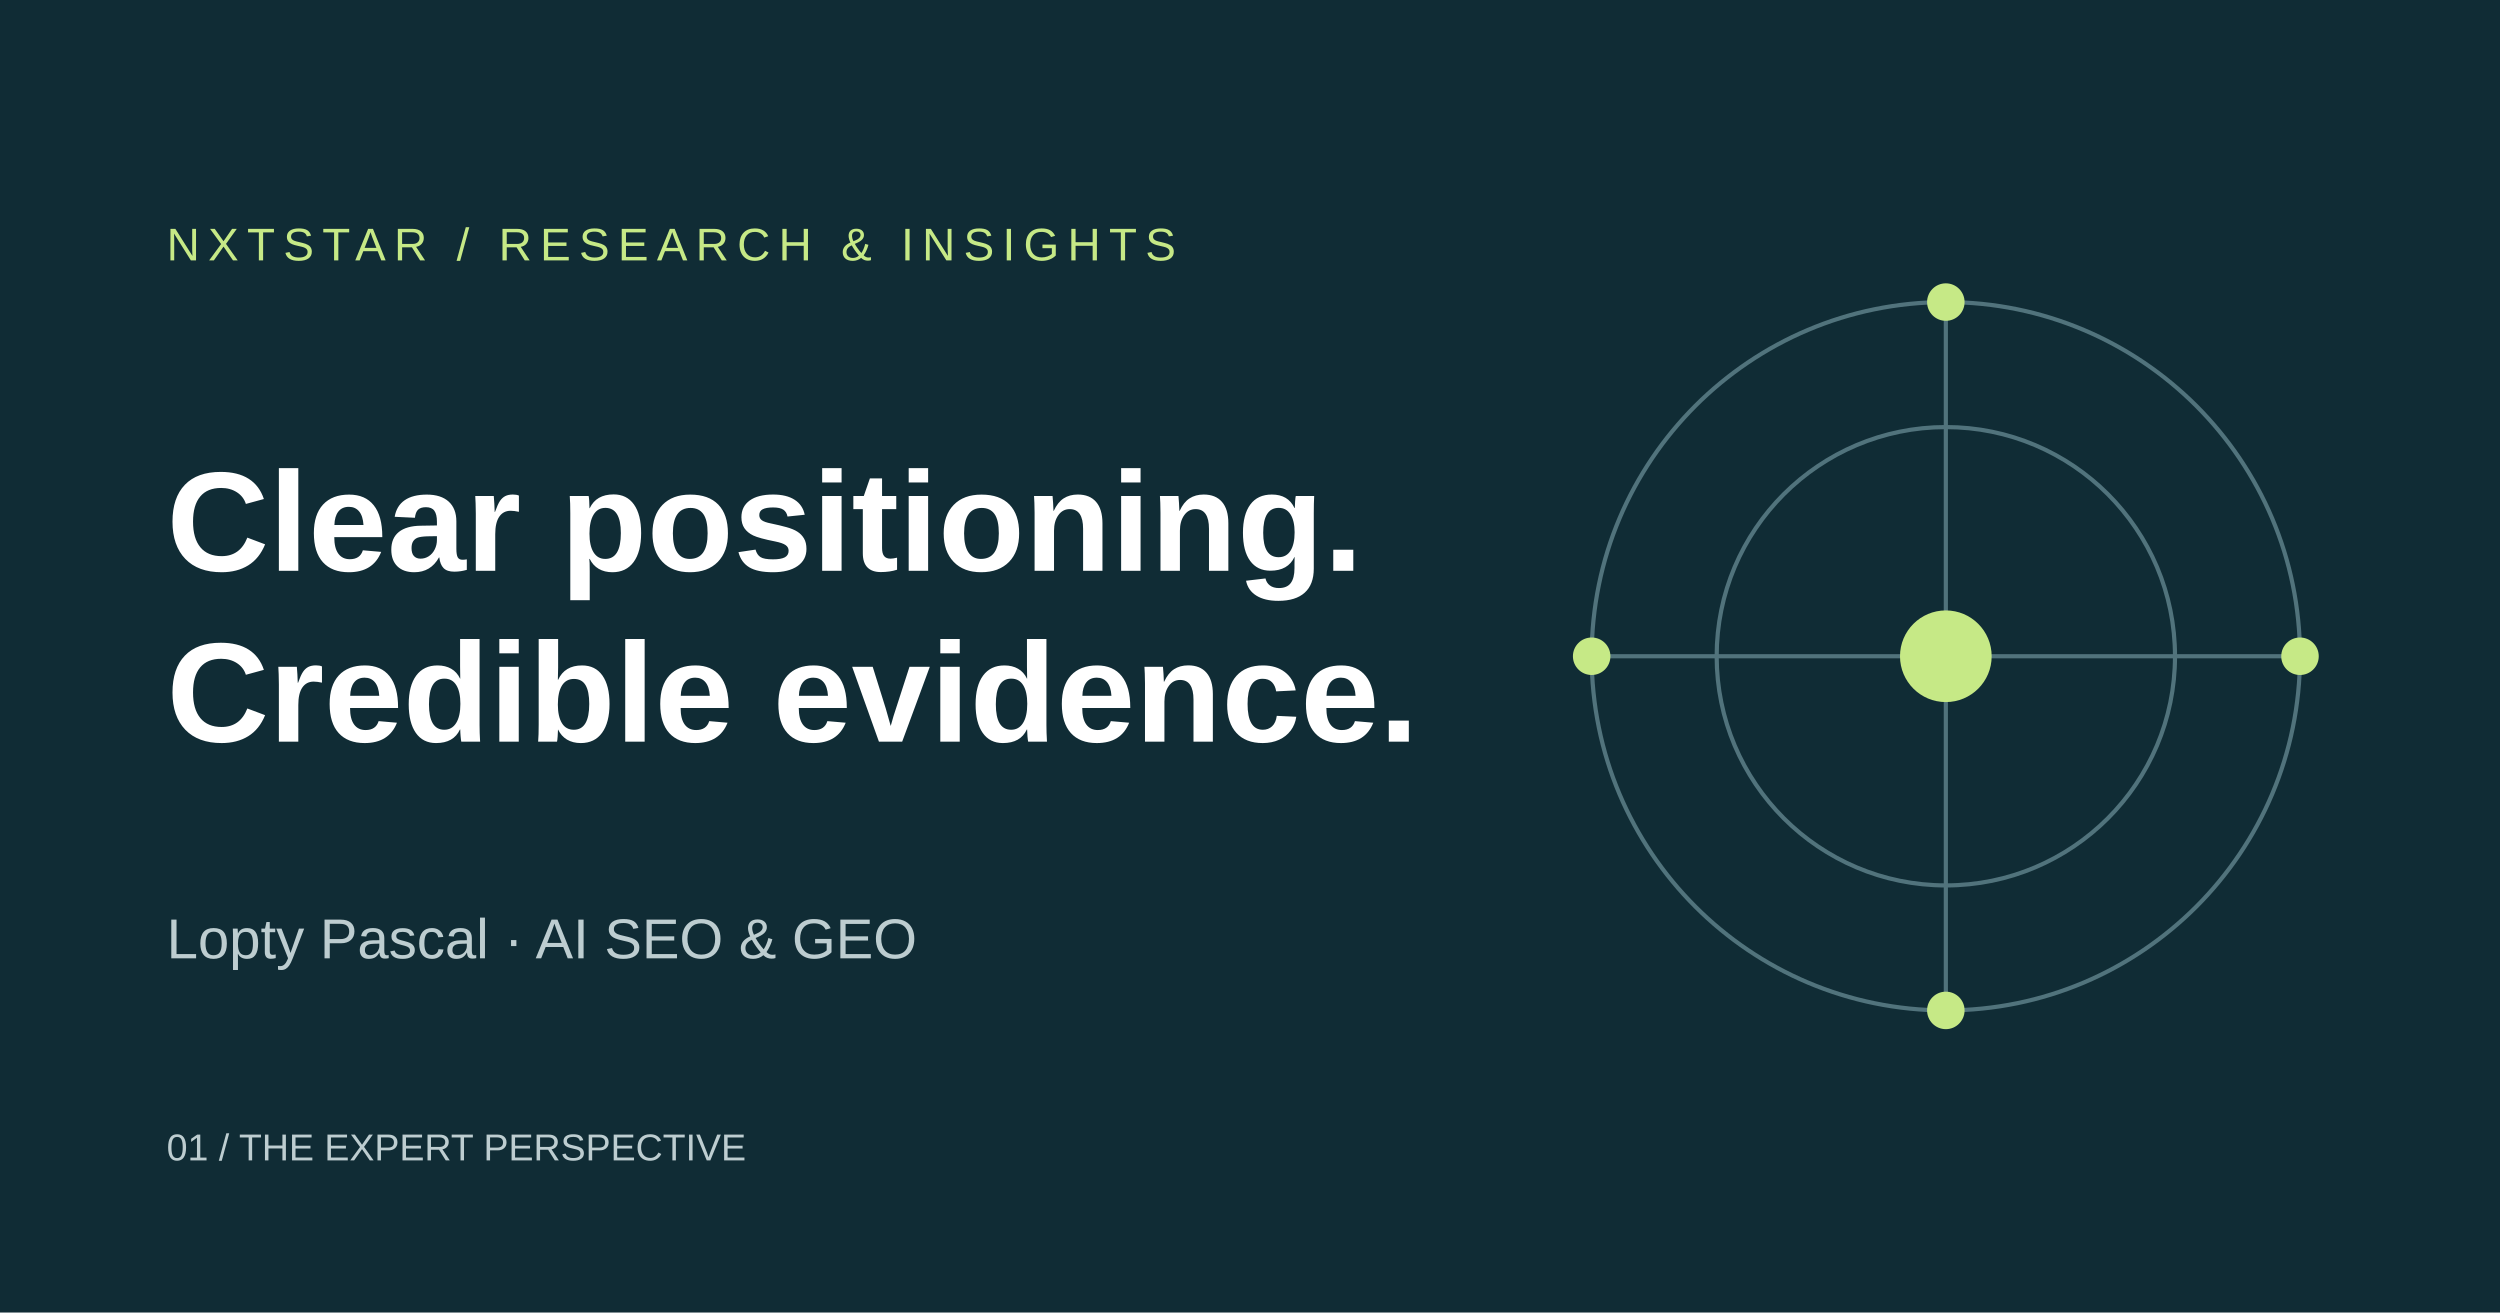
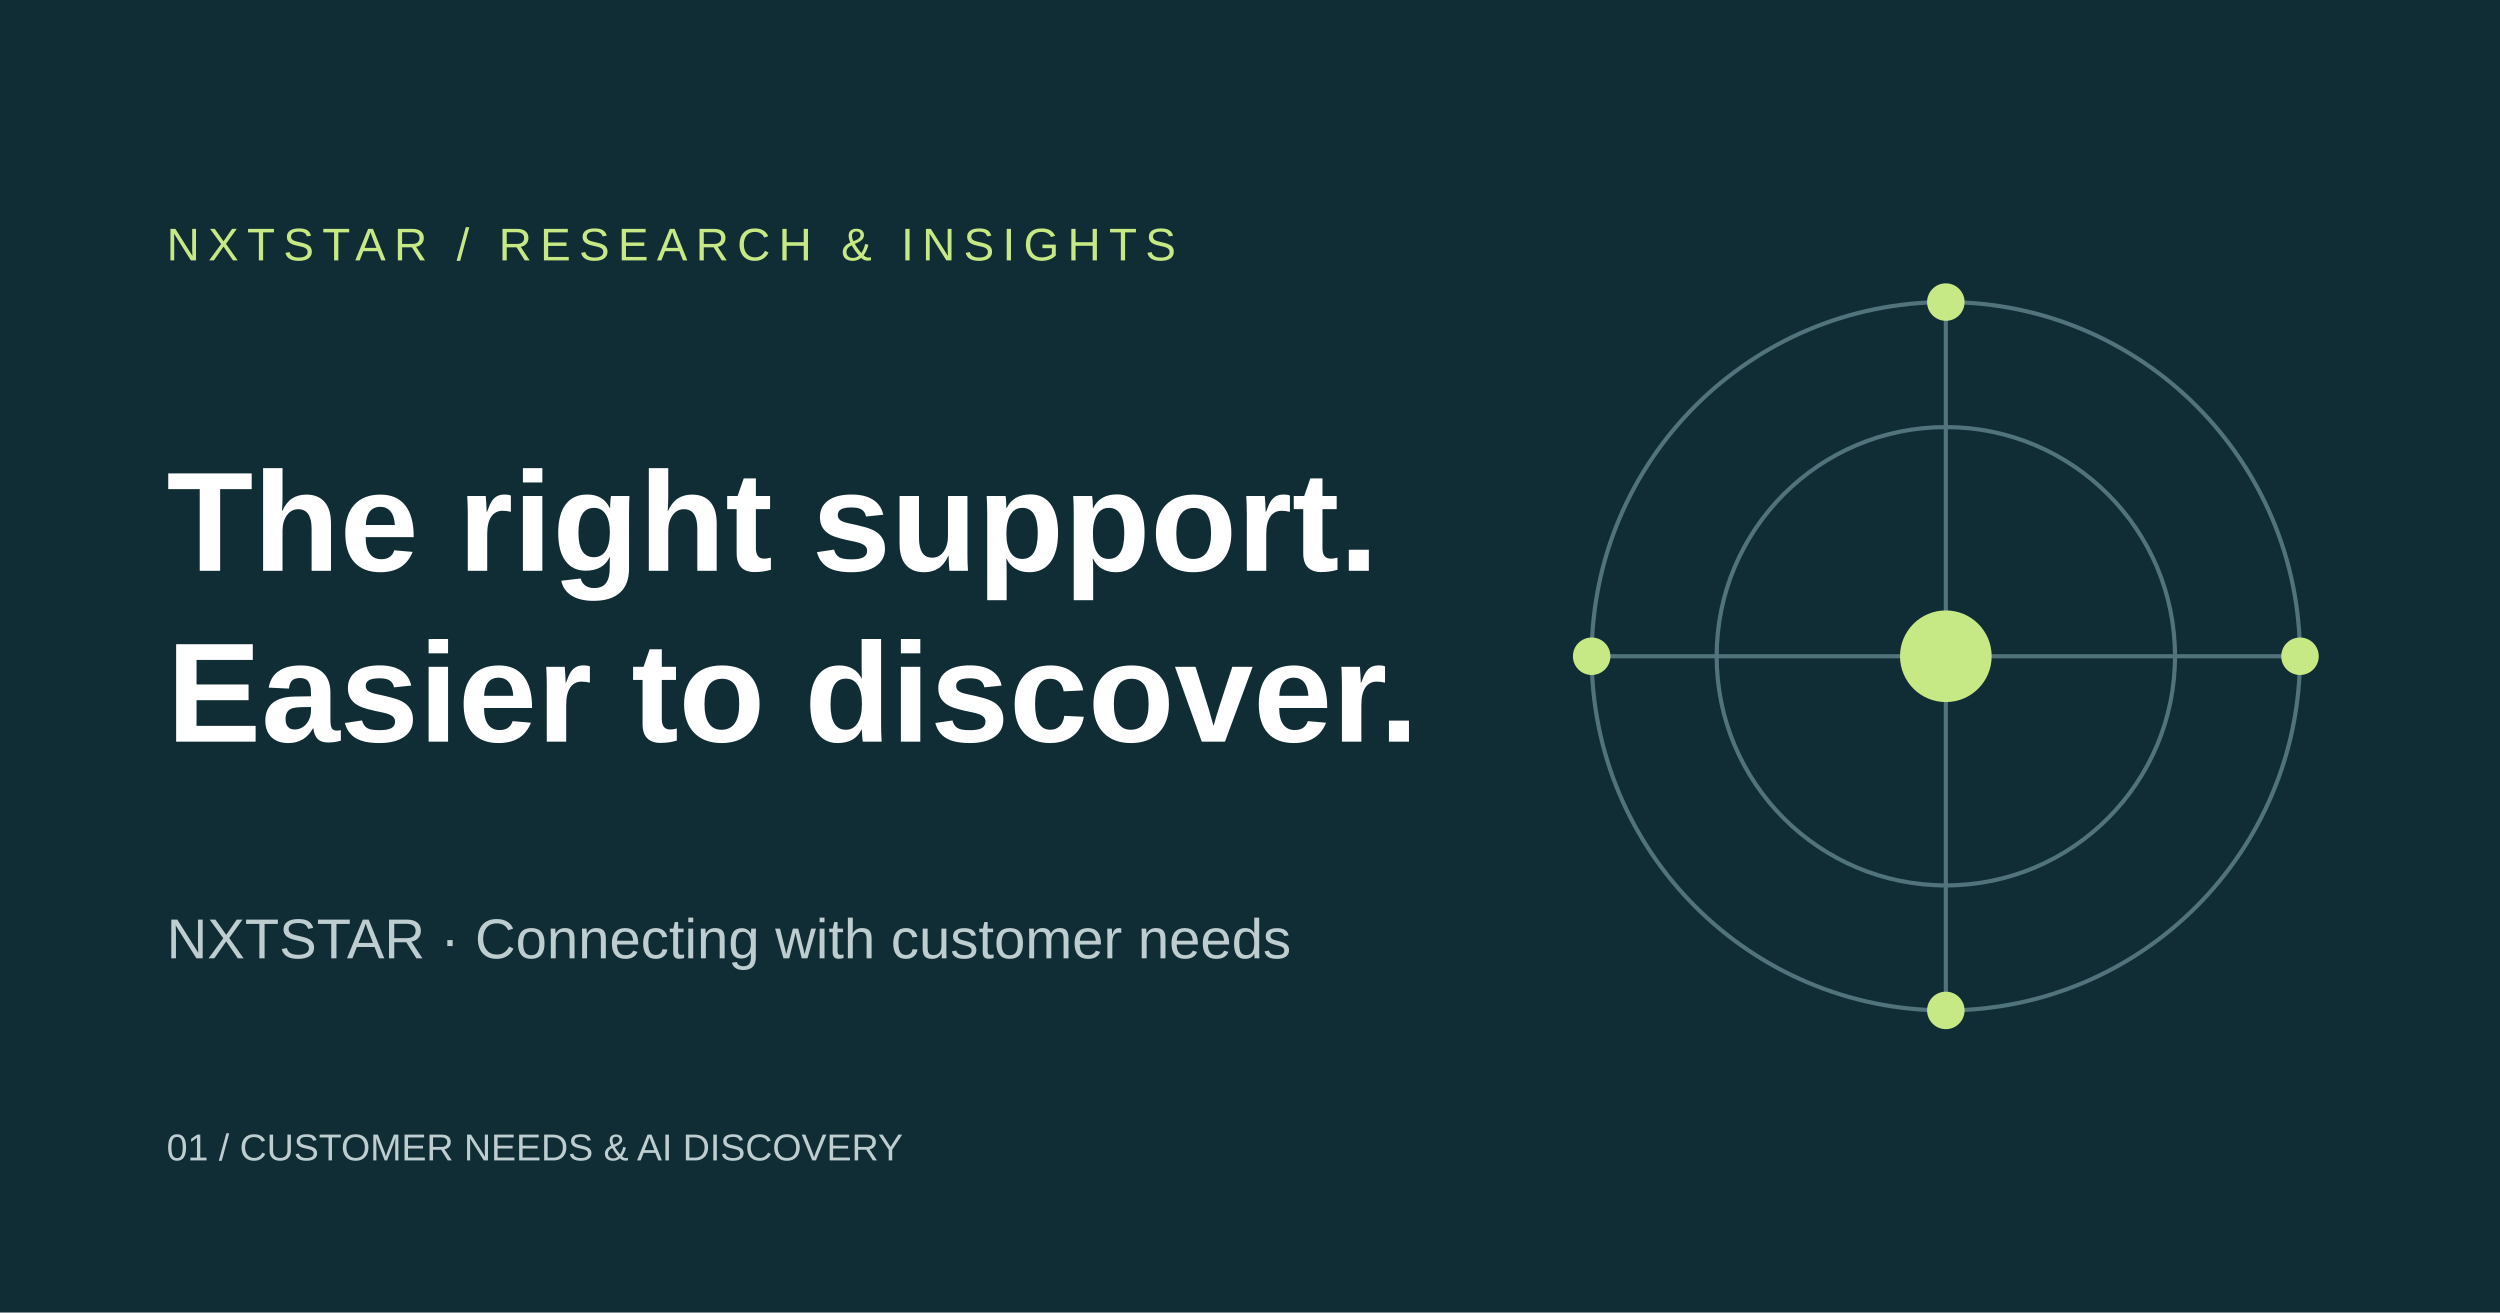
<svg xmlns="http://www.w3.org/2000/svg" width="1200" height="630" viewBox="0 0 1200 630">
  <rect width="1200" height="630" fill="#102c35" />
  <g fill="none" stroke="#51737c" stroke-width="2">
    <circle cx="934" cy="315" r="170" />
    <circle cx="934" cy="315" r="110" />
    <path d="M764 315h340M934 145v340" />
  </g>
  <g fill="#c6e986">
    <circle cx="934" cy="315" r="22" />
    <circle cx="934" cy="145" r="9" />
    <circle cx="1104" cy="315" r="9" />
    <circle cx="934" cy="485" r="9" />
    <circle cx="764" cy="315" r="9" />
  </g>
  <g font-family="Arial,sans-serif">
    <text x="80" y="125" fill="#c6e986" font-size="22" letter-spacing="4">NXTSTAR / RESEARCH &amp; INSIGHTS</text>
-     <text x="80" y="274" fill="#fff" font-size="68" font-weight="700">Clear positioning.</text>
-     <text x="80" y="356" fill="#fff" font-size="68" font-weight="700">Credible evidence.</text>
-     <text x="80" y="460" fill="#bdcdd0" font-size="27">Lopty Pascal · AI SEO &amp; GEO</text>
-     <text x="80" y="557" fill="#bdcdd0" font-size="18">01 / THE EXPERT PERSPECTIVE</text>
+     <text x="80" y="274" fill="#fff" font-size="68" font-weight="700">The right support.</text>
+     <text x="80" y="356" fill="#fff" font-size="68" font-weight="700">Easier to discover.</text>
+     <text x="80" y="460" fill="#bdcdd0" font-size="27">NXTSTAR · Connecting with customer needs</text>
+     <text x="80" y="557" fill="#bdcdd0" font-size="18">01 / CUSTOMER NEEDS &amp; AI DISCOVERY</text>
  </g>
</svg>
